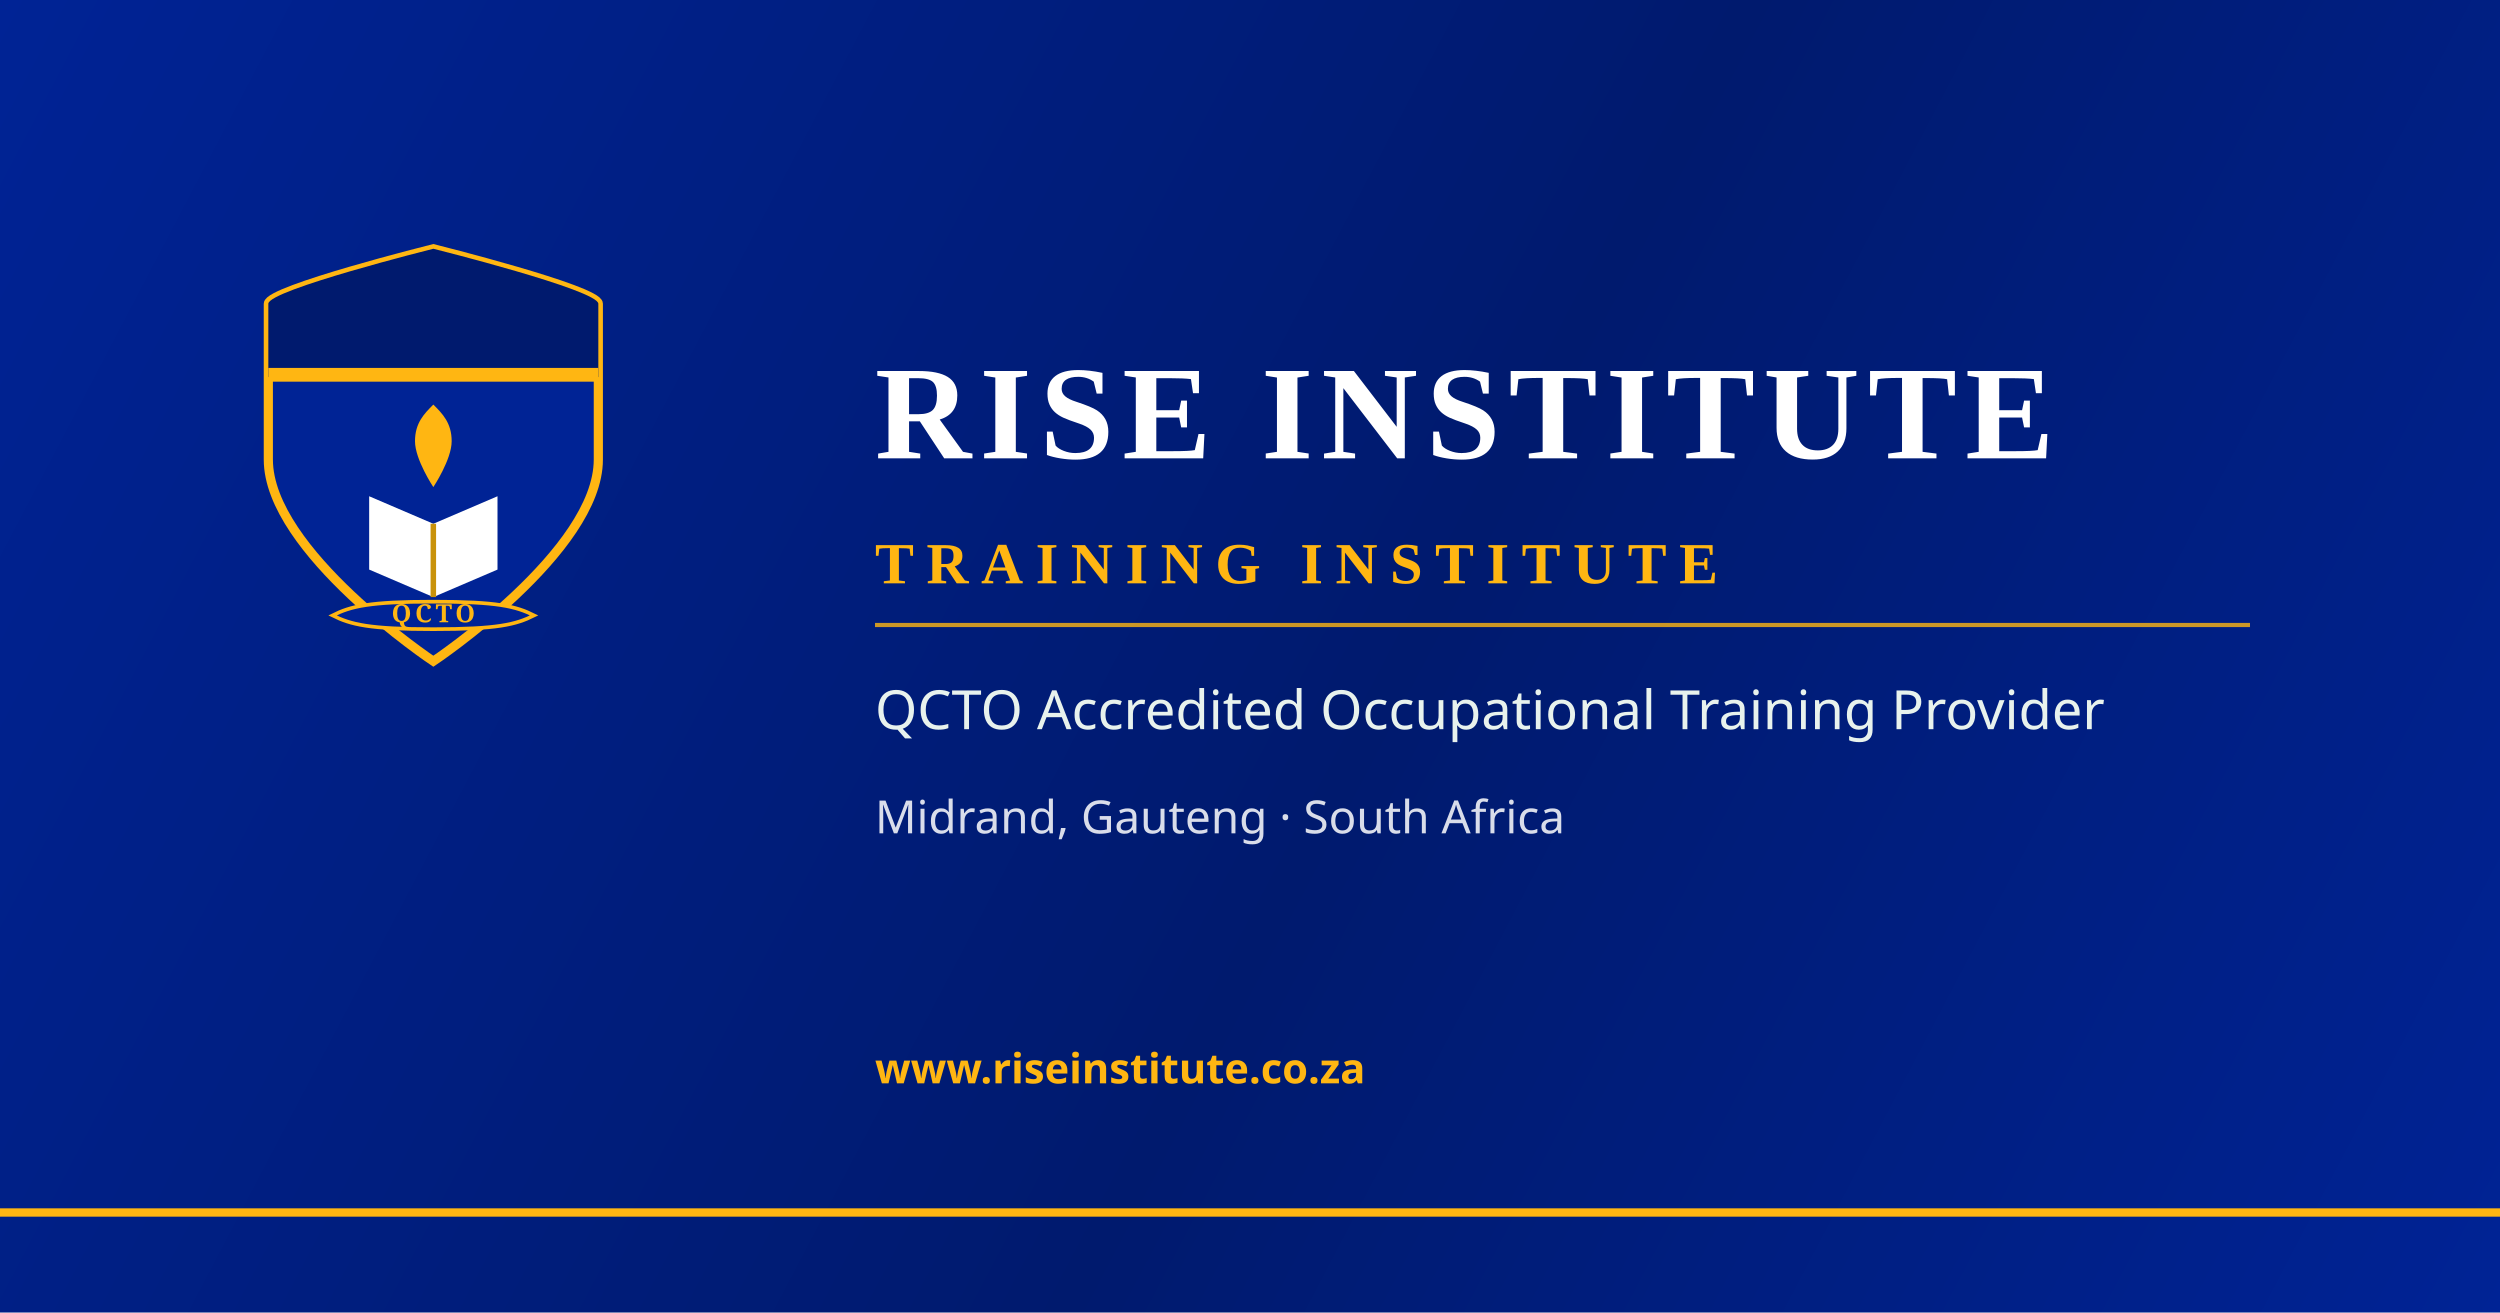
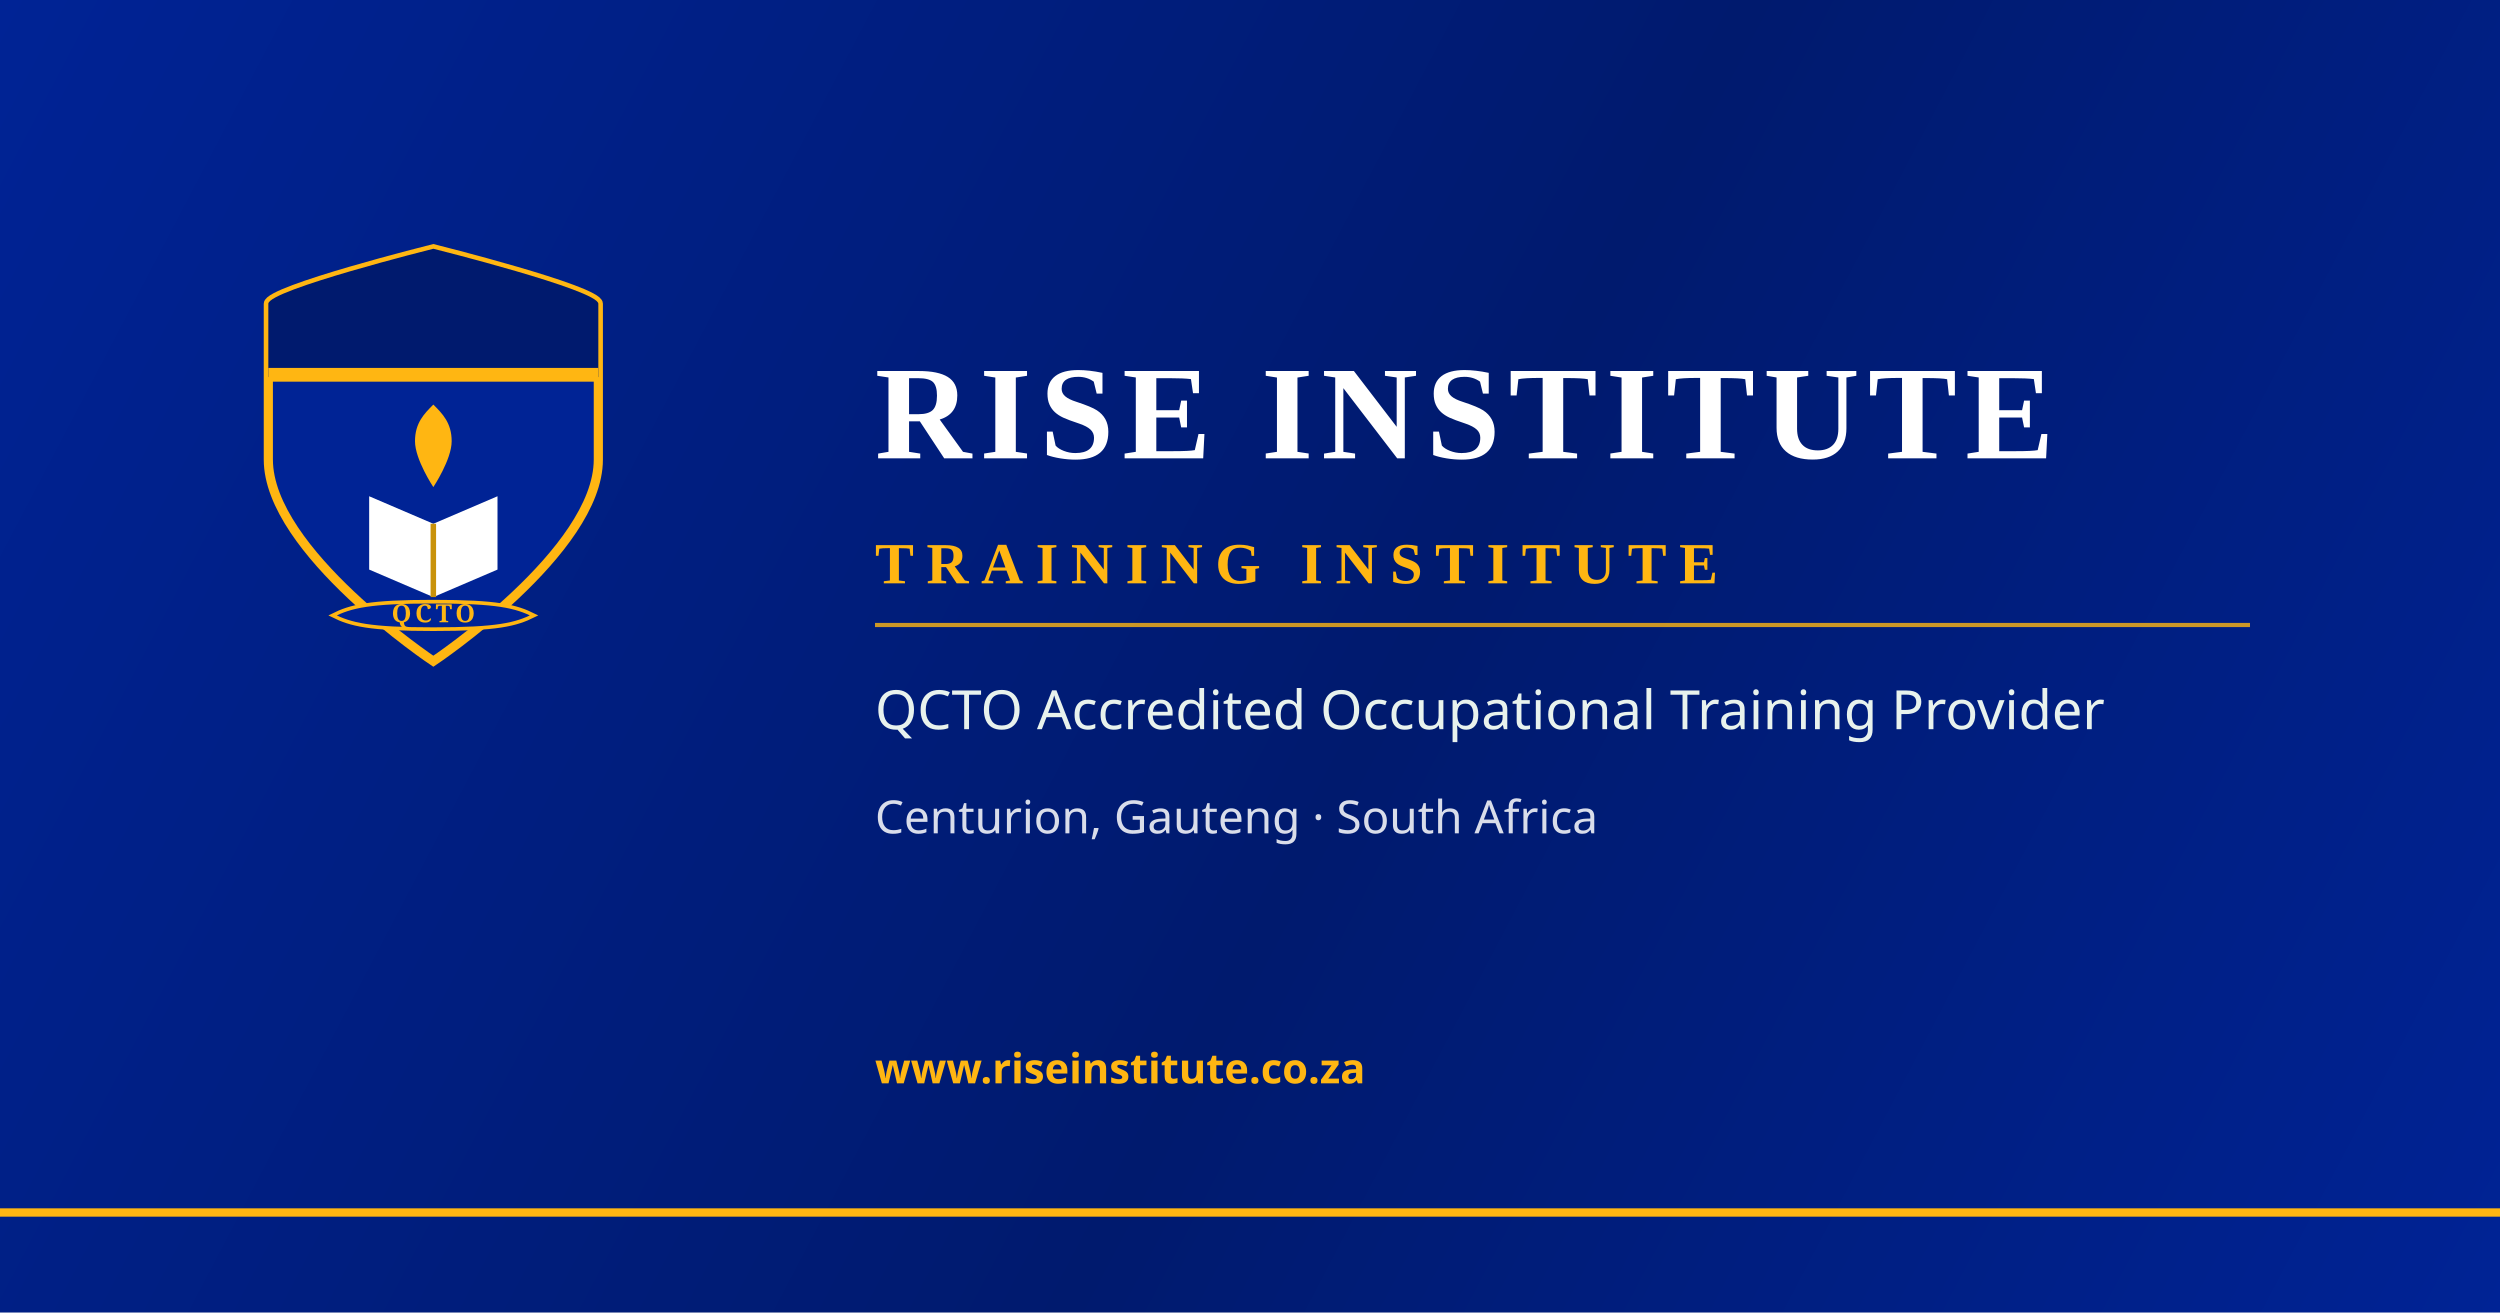
<svg xmlns="http://www.w3.org/2000/svg" width="1200" height="630" viewBox="0 0 1200 630" fill="none">
  <defs>
    <linearGradient id="og-bg" x1="0" y1="0" x2="1200" y2="630" gradientUnits="userSpaceOnUse">
      <stop stop-color="#002395" />
      <stop offset="0.55" stop-color="#001a6e" />
      <stop offset="1" stop-color="#002395" />
    </linearGradient>
    <linearGradient id="og-shield" x1="200" y1="180" x2="200" y2="380" gradientUnits="userSpaceOnUse">
      <stop stop-color="#002395" />
      <stop offset="1" stop-color="#001a6e" />
    </linearGradient>
  </defs>
  <rect width="1200" height="630" fill="url(#og-bg)" />
  <rect x="0" y="580" width="1200" height="4" fill="#FFB612" />
  <g transform="translate(120, 115) scale(2.2)">
    <path d="M40 2C40 2 76 11 76 14V48C76 68 40 92 40 92C40 92 4 68 4 48V14C4 11 40 2 40 2Z" fill="url(#og-shield)" stroke="#FFB612" stroke-width="2" />
    <path d="M40 2C40 2 76 11 76 14V30H4V14C4 11 40 2 40 2Z" fill="#001a6e" />
    <rect x="4" y="28" width="72" height="3" fill="#FFB612" />
    <path d="M40 62L26 56V72L40 78L54 72V56L40 62Z" fill="#FFFFFF" />
    <path d="M40 62V78" stroke="#C9920A" stroke-width="1.2" />
    <path d="M40 54C40 54 36 48 36 44C36 40 38 38 40 36C42 38 44 40 44 44C44 48 40 54 40 54Z" fill="#FFB612" />
    <path d="M18 82C22 80 26 79 40 79C54 79 58 80 62 82C58 84 54 85 40 85C26 85 22 84 18 82Z" fill="#002395" stroke="#FFB612" stroke-width="0.8" />
    <text x="40" y="83.5" text-anchor="middle" fill="#FFB612" font-family="Georgia, serif" font-size="5.5" font-weight="700" letter-spacing="0.8">QCTO</text>
  </g>
  <text x="420" y="220" fill="#FFFFFF" font-family="Georgia, 'Times New Roman', serif" font-size="64" font-weight="700" letter-spacing="4">RISE INSTITUTE</text>
  <text x="420" y="280" fill="#FFB612" font-family="Georgia, 'Times New Roman', serif" font-size="28" font-weight="600" letter-spacing="6">TRAINING INSTITUTE</text>
  <line x1="420" y1="300" x2="1080" y2="300" stroke="#FFB612" stroke-width="2" opacity="0.8" />
  <text x="420" y="350" fill="#E8F2ED" font-family="'Source Sans 3', system-ui, sans-serif" font-size="26" font-weight="500">QCTO Accredited Occupational Training Provider</text>
-   <text x="420" y="400" fill="#FFFFFF" font-family="'Source Sans 3', system-ui, sans-serif" font-size="22" opacity="0.85">Midrand, Gauteng · South Africa</text>
+   <text x="420" y="400" fill="#FFFFFF" font-family="'Source Sans 3', system-ui, sans-serif" font-size="22" opacity="0.85">Centurion, Gauteng · South Africa</text>
  <text x="420" y="520" fill="#FFB612" font-family="'Source Sans 3', system-ui, sans-serif" font-size="20" font-weight="600">www.riseinstitute.co.za</text>
</svg>
